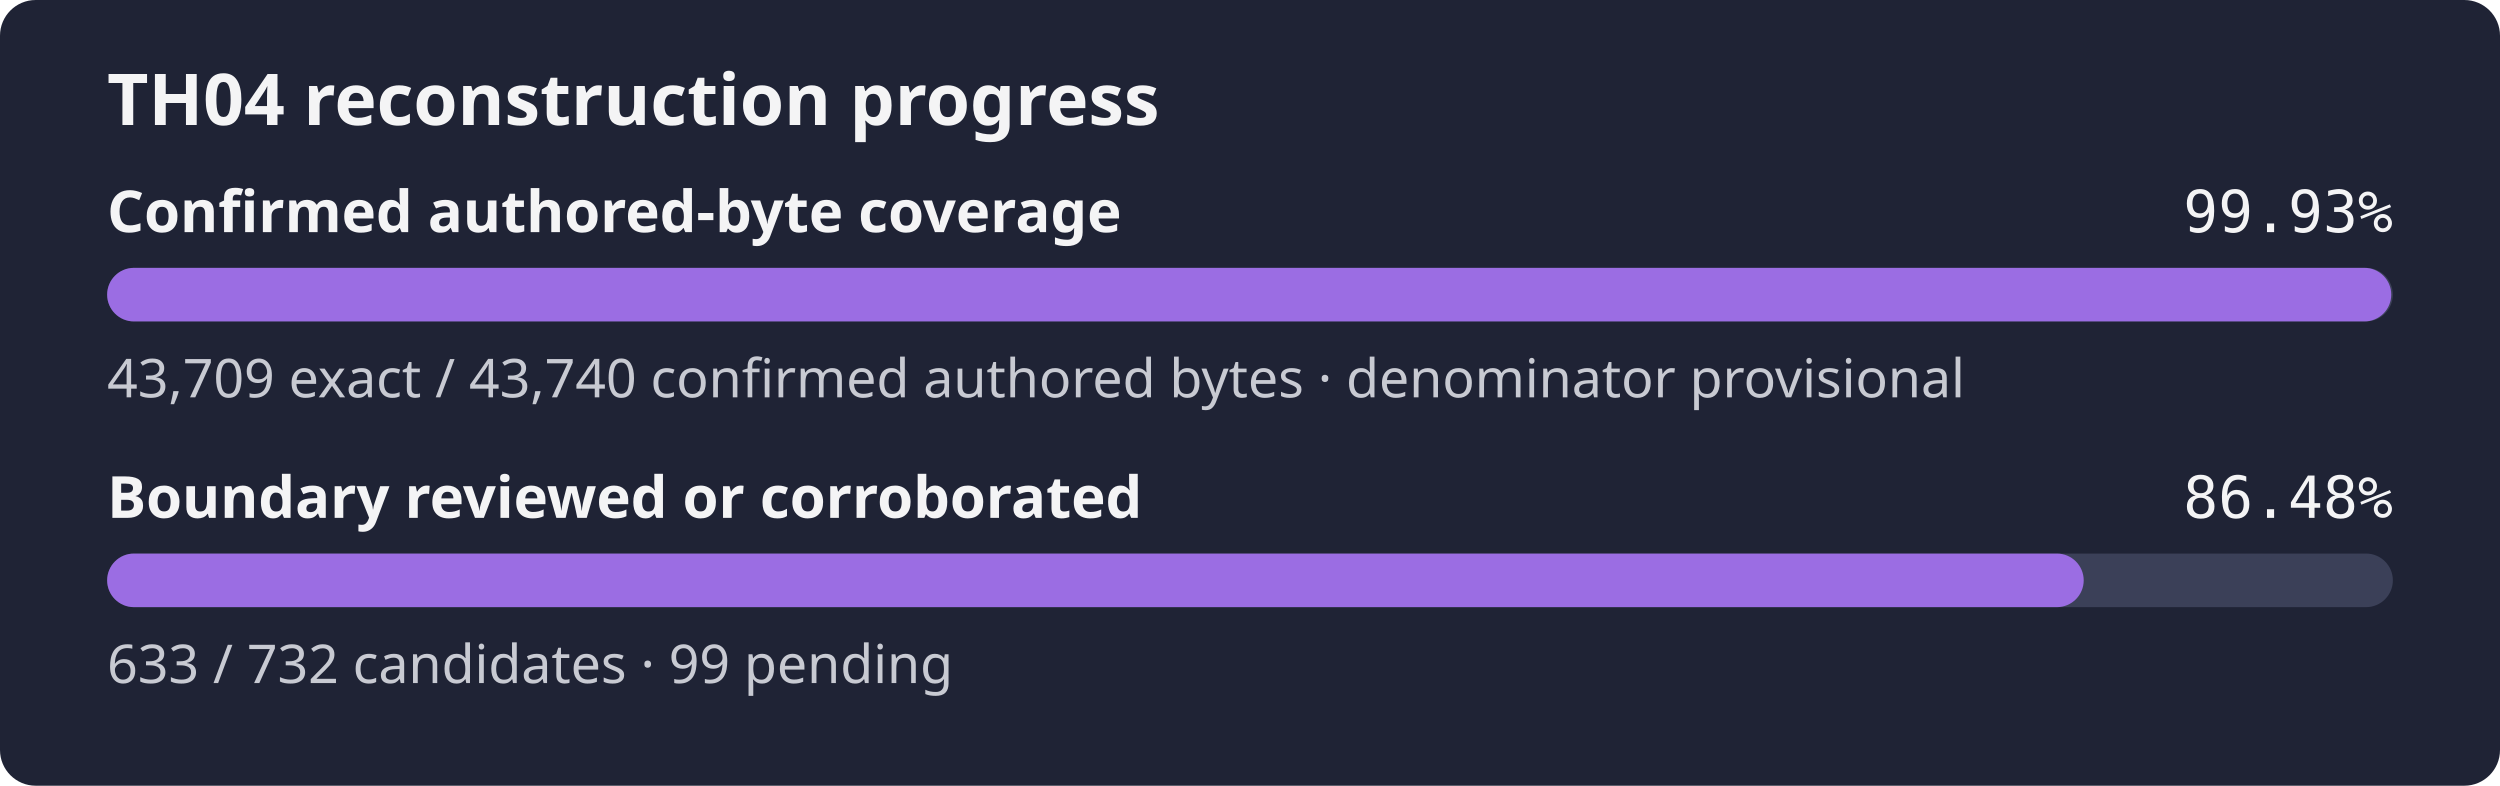
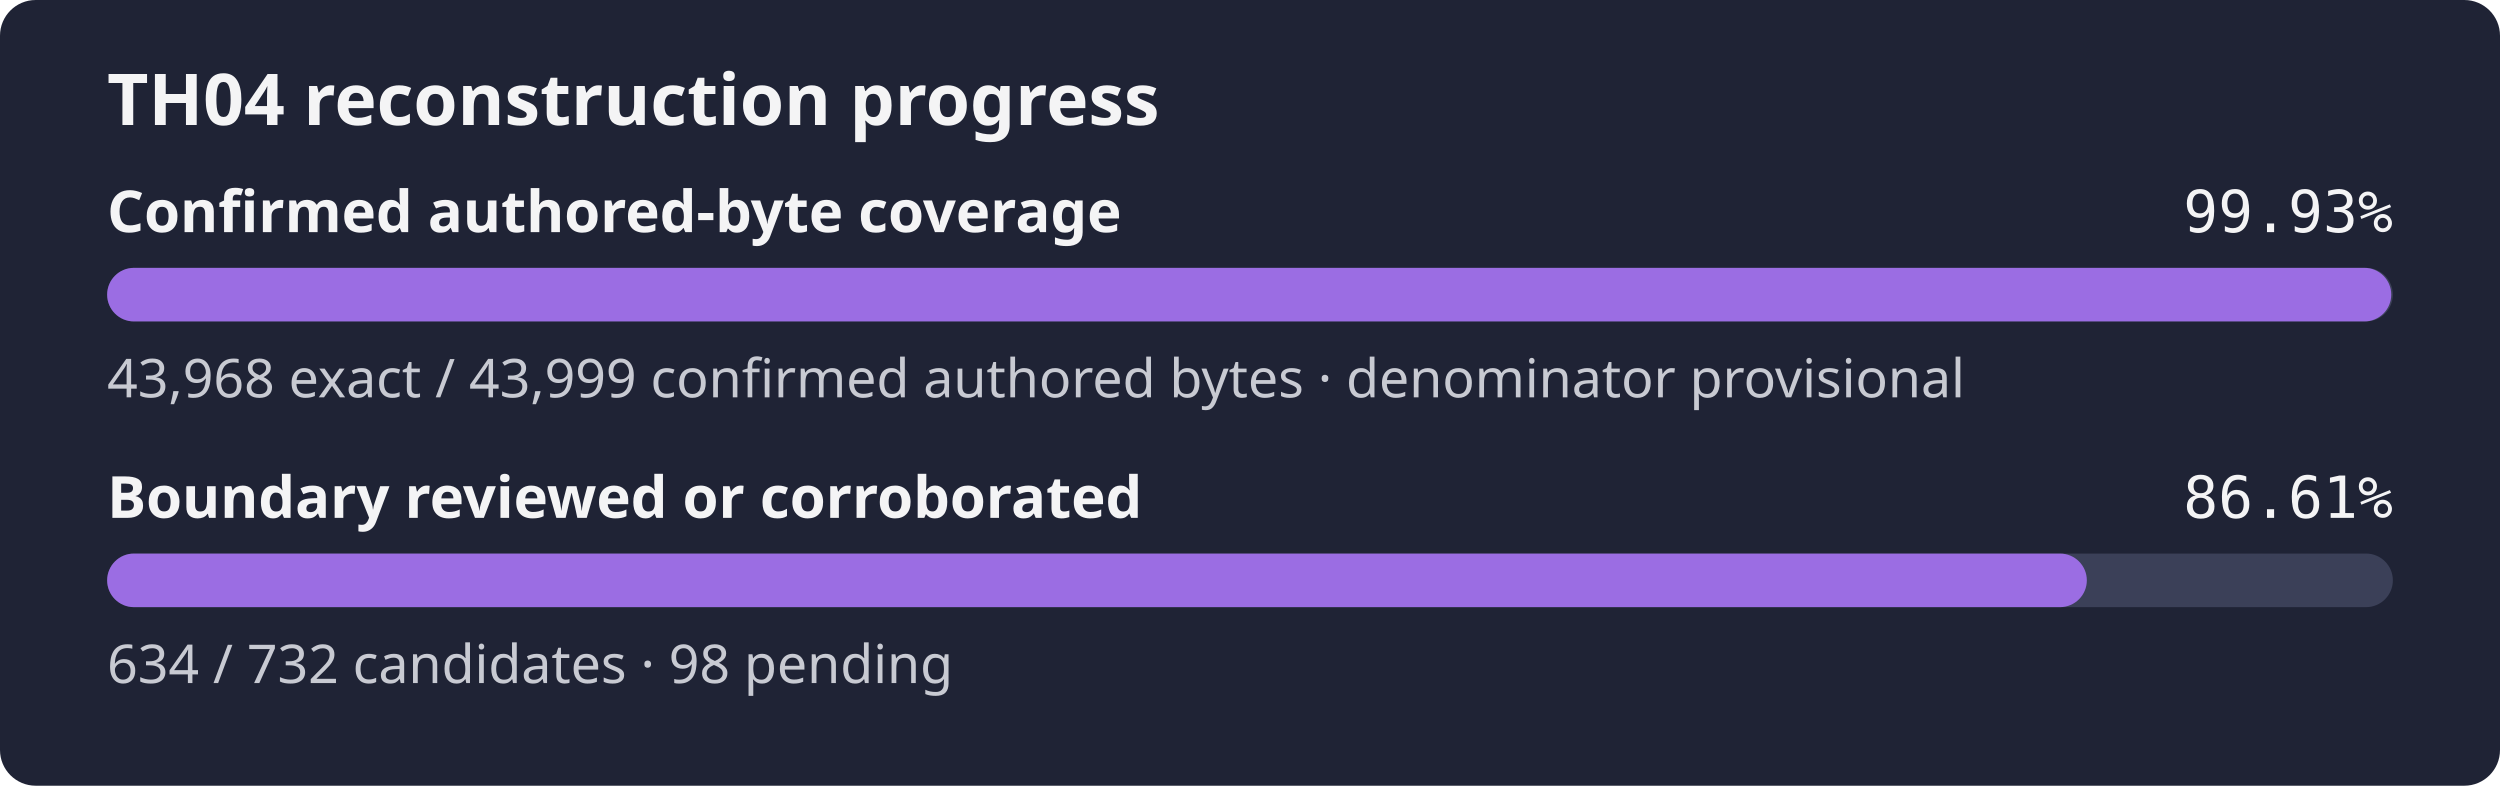
- <svg xmlns="http://www.w3.org/2000/svg" width="560" height="176" role="img" aria-label="TH04 reconstruction progress: 99.93% of the confirmed authored-byte set is exact, boundary reviewed or corroborated 86.48%">
+ <svg xmlns="http://www.w3.org/2000/svg" width="560" height="176" role="img" aria-label="TH04 reconstruction progress: 99.93% of the confirmed authored-byte set is exact, boundary reviewed or corroborated 86.61%">
  <rect width="560" height="176" rx="8" fill="#1f2335" />
  <text x="24" y="28" fill="#f4f4f5" font-family="sans-serif" font-size="16" font-weight="600">TH04 reconstruction progress</text>
  <text x="24" y="52" fill="#f4f4f5" font-family="sans-serif" font-size="13" font-weight="600">Confirmed authored-byte coverage</text>
  <text x="536" y="52" fill="#f4f4f5" text-anchor="end" font-family="monospace" font-size="13">99.93%</text>
  <rect x="24" y="60" width="512" height="12" rx="6" fill="#3b4058" />
  <rect x="24" y="60" width="511.64" height="12" rx="6" fill="#9b6de3" />
-   <text x="24" y="89" fill="#c8cad2" font-family="sans-serif" font-size="12">43,709 exact / 43,740 confirmed authored bytes · denominator provisional</text>
+   <text x="24" y="89" fill="#c8cad2" font-family="sans-serif" font-size="12">43,968 exact / 43,999 confirmed authored bytes · denominator provisional</text>
  <text x="24" y="116" fill="#f4f4f5" font-family="sans-serif" font-size="13" font-weight="600">Boundary reviewed or corroborated</text>
-   <text x="536" y="116" fill="#f4f4f5" text-anchor="end" font-family="monospace" font-size="13">86.48%</text>
+   <text x="536" y="116" fill="#f4f4f5" text-anchor="end" font-family="monospace" font-size="13">86.61%</text>
  <rect x="24" y="124" width="512" height="12" rx="6" fill="#3b4058" />
-   <rect x="24" y="124" width="442.75" height="12" rx="6" fill="#9b6de3" />
-   <text x="24" y="153" fill="#c8cad2" font-family="sans-serif" font-size="12">633 / 732 candidates · 99 pending</text>
+   <rect x="24" y="124" width="443.45" height="12" rx="6" fill="#9b6de3" />
+   <text x="24" y="153" fill="#c8cad2" font-family="sans-serif" font-size="12">634 / 732 candidates · 98 pending</text>
</svg>
